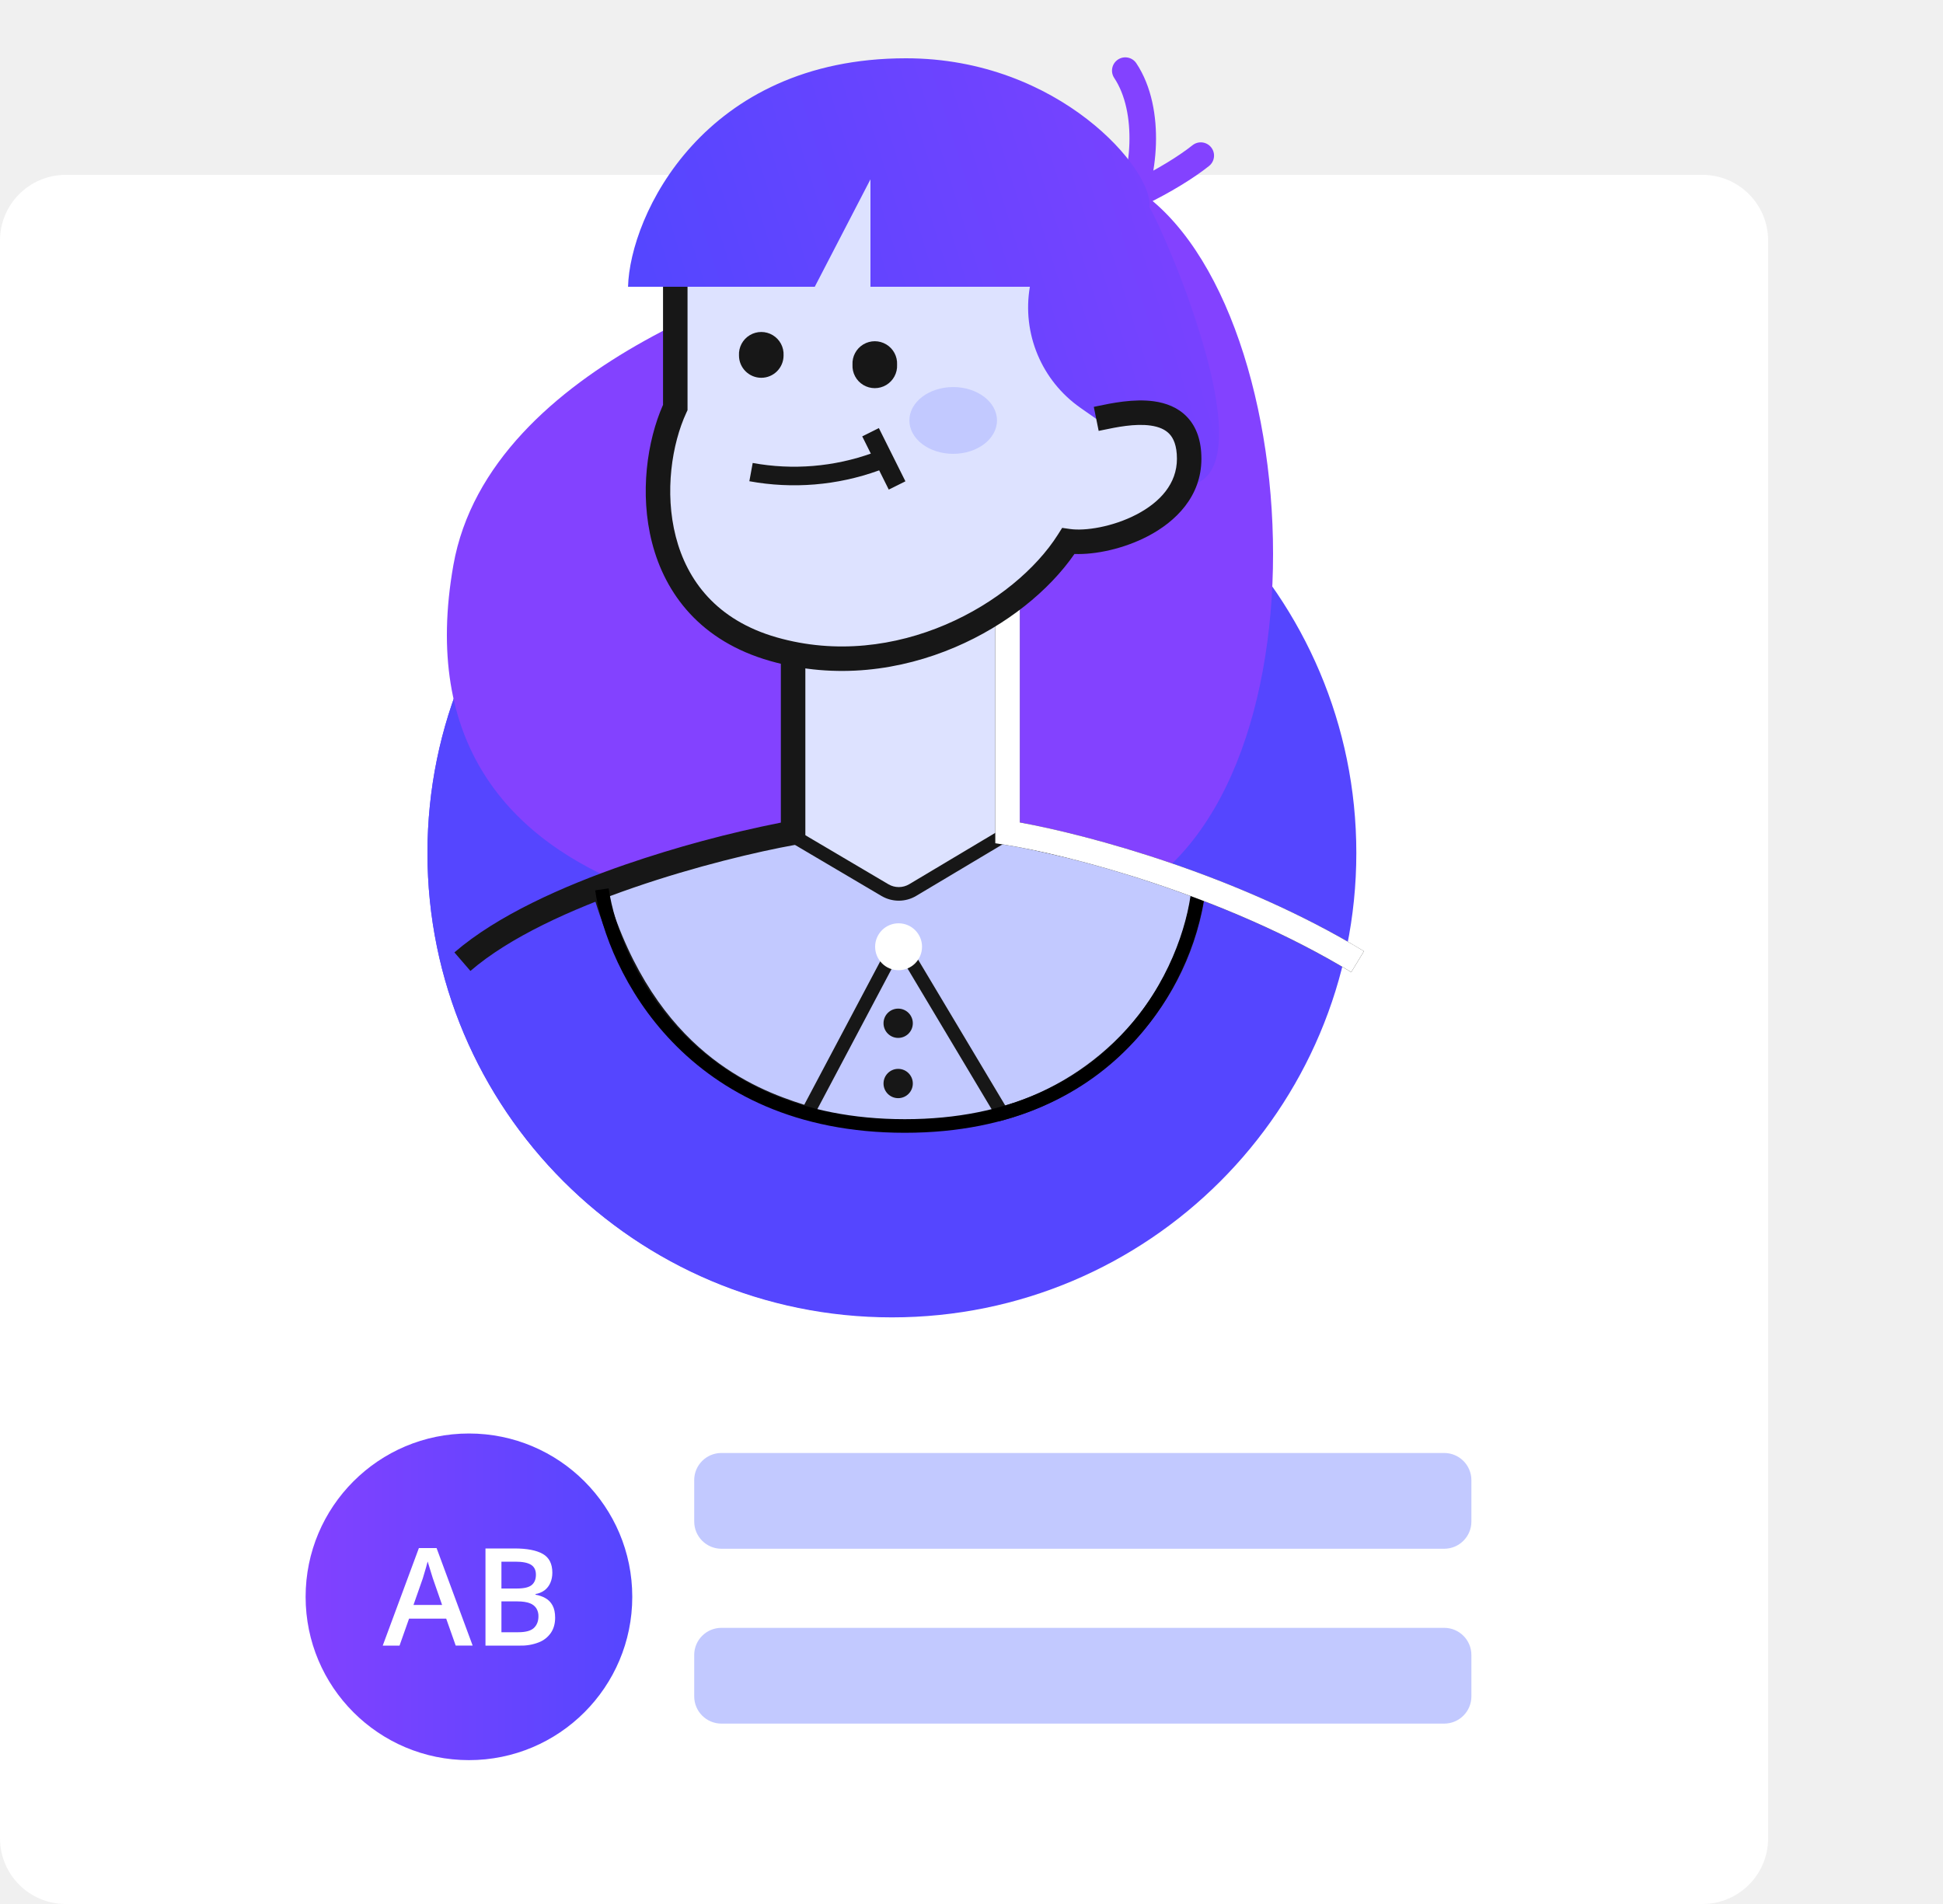
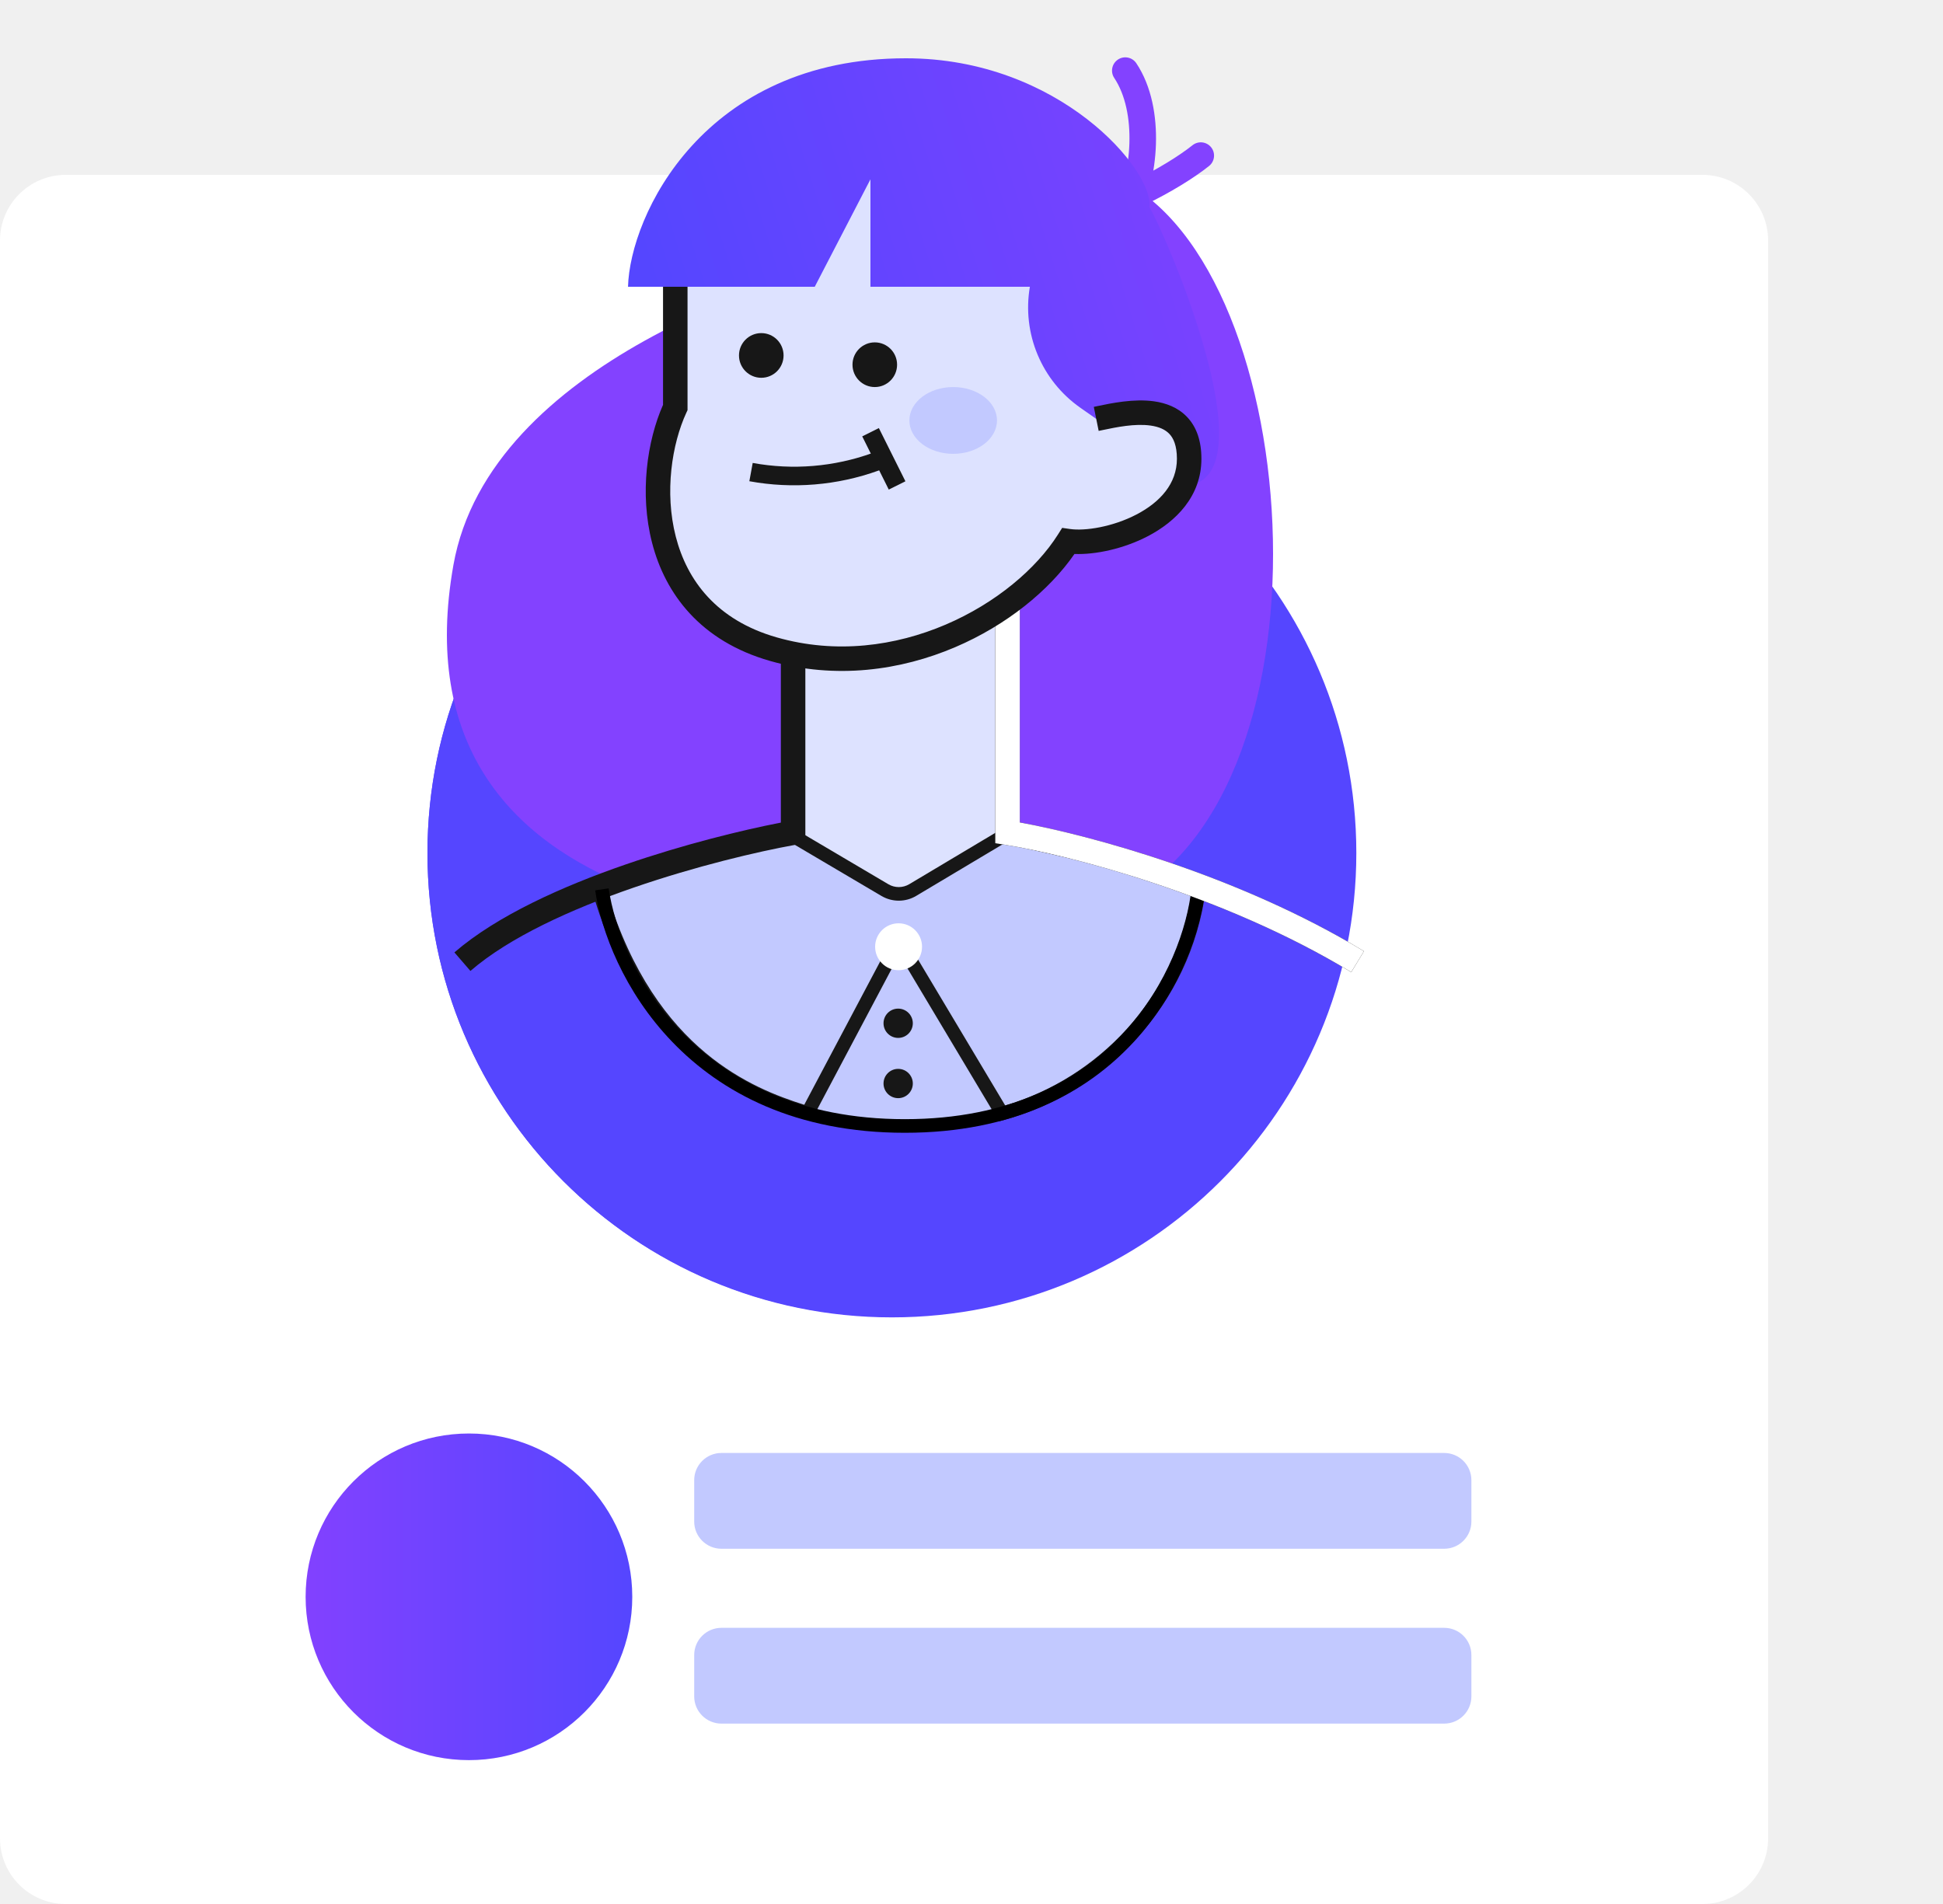
- <svg xmlns="http://www.w3.org/2000/svg" width="100" height="98" fill="none">
-   <path d="M0 12.382A3.382 3.382 0 0 1 3.382 9h84.236A3.382 3.382 0 0 1 91 12.382v82.236A3.382 3.382 0 0 1 87.618 98H3.382A3.382 3.382 0 0 1 0 94.618V12.382Z" fill="#fff" />
-   <rect x="15.729" y="73.783" width="16.812" height="16.812" rx="8.406" fill="url(#a)" />
-   <path d="M24.986 79.7h1.488c.645 0 1.132.093 1.46.28.33.187.493.51.493.968 0 .191-.034.365-.102.52a.959.959 0 0 1-.291.38 1.08 1.08 0 0 1-.472.198v.034c.194.034.366.094.516.181.153.087.273.211.36.373.088.162.133.372.133.63 0 .305-.073.565-.219.78a1.34 1.34 0 0 1-.62.488 2.453 2.453 0 0 1-.95.168h-1.796v-5Zm.821 2.062h.787c.372 0 .63-.06.773-.181.144-.121.215-.298.215-.53 0-.238-.085-.409-.256-.514-.169-.105-.438-.157-.807-.157h-.712v1.382Zm0 .663v1.587h.866c.383 0 .652-.074.807-.222.155-.148.232-.349.232-.602a.75.75 0 0 0-.106-.404.654.654 0 0 0-.338-.263c-.158-.064-.37-.096-.636-.096h-.825ZM23.454 84.7l-.49-1.389h-1.911l-.49 1.389h-.865l1.861-5.021h.91l1.857 5.02h-.872Zm-.701-2.093-.476-1.369-.078-.25a59.123 59.123 0 0 1-.189-.618 7.034 7.034 0 0 1-.085.314 55.32 55.32 0 0 0-.164.554l-.48 1.369h1.472Z" fill="#fff" />
-   <path d="M35.728 76.186c0-.774.628-1.4 1.401-1.4h37.199a1.4 1.4 0 0 1 1.4 1.4v2.128c0 .774-.627 1.401-1.4 1.401H37.129a1.401 1.401 0 0 1-1.4-1.4v-2.129ZM35.728 85.186c0-.774.628-1.4 1.401-1.4h37.199a1.4 1.4 0 0 1 1.4 1.4v2.128c0 .774-.627 1.401-1.4 1.401H37.129a1.401 1.401 0 0 1-1.4-1.4v-2.129Z" fill="#C2C9FF" />
-   <path d="M69.806 43.903c0 13.201-10.702 23.903-23.903 23.903C32.702 67.806 22 57.104 22 43.903 22 30.702 32.702 20 45.903 20c13.201 0 23.903 10.702 23.903 23.903Z" fill="#5546FF" />
-   <path d="M69.728 43.911c0 13.18-10.684 23.864-23.864 23.864C32.684 67.775 22 57.091 22 43.911c0-13.18 10.684-23.864 23.864-23.864 13.18 0 23.864 10.684 23.864 23.864Z" fill="#5546FF" />
-   <path d="M54.73 47.236c13.734-1.962 13.324-29.592 4.569-36.908L44.514 13.23c-3.842.818-19.323 5.38-21.18 15.856-3.23 18.235 17.661 20.112 31.396 18.15Z" fill="url(#b)" />
-   <path d="M46.482 58.062c-10.471 0-14.698-8.108-15.502-12.161l9.84-2.97 5.464 3.15 3.853-2.102 2.1-1.049L61.8 45.9c-.743 4.054-4.846 12.162-15.318 12.162Z" fill="#C2C9FF" />
-   <path d="M41.03 42.929v-8.757c5.884.28 9.69-1.984 10.858-3.152v11.909l-5.604 3.152-5.254-3.152Z" fill="#DDE2FF" />
-   <path fill-rule="evenodd" clip-rule="evenodd" d="m40.547 42.457 5.176 3.056a1.05 1.05 0 0 0 1.073-.003l4.777-2.851 6.39 1.467 4.135 1.356-.038.288c-.784 6.004-5.203 10.458-10.394 11.878l-.257.07-4.81-8.052a.35.35 0 0 0-.61.016l-4.248 8.02-.276-.084c-1.411-.427-3.523-1.154-5.6-2.884-2.08-1.733-4.104-4.453-5.374-8.833l-.096-.33 10.152-3.114Zm-9.285 3.58c1.238 4.06 3.138 6.564 5.052 8.159 1.842 1.534 3.715 2.24 5.078 2.667l3.978-7.509a1.05 1.05 0 0 1 1.83-.047l4.536 7.593c4.747-1.402 8.758-5.474 9.59-10.934l-3.55-1.165-6.086-1.397-4.535 2.707c-.55.329-1.236.33-1.788.005l-4.91-2.898-9.195 2.819Z" fill="#171717" />
-   <path d="M47.454 48.73a1.207 1.207 0 1 1-2.414 0 1.207 1.207 0 0 1 2.414 0Z" fill="#fff" />
-   <path d="M46.98 52.668a.754.754 0 1 1-1.508 0 .754.754 0 0 1 1.508 0ZM46.98 55.769a.754.754 0 1 1-1.508 0 .754.754 0 0 1 1.508 0Z" fill="#171717" />
-   <path fill-rule="evenodd" clip-rule="evenodd" d="M58.34 9.309c1.224-.59 2.35-1.288 3.035-1.834a.682.682 0 1 1 .85 1.069c-.784.626-2.003 1.375-3.294 1.997-1.282.617-2.708 1.145-3.899 1.271l-.142-1.36c.958-.101 2.217-.55 3.45-1.143Z" fill="#8342FF" />
-   <path fill-rule="evenodd" clip-rule="evenodd" d="M58.126 7.385c.041-1.282-.203-2.505-.78-3.372a.683.683 0 1 1 1.138-.756c.79 1.188 1.054 2.728 1.008 4.173-.047 1.45-.41 2.902-.976 3.964l-1.206-.643c.452-.848.774-2.088.816-3.366Z" fill="#8342FF" />
-   <path fill-rule="evenodd" clip-rule="evenodd" d="M52.485 42.332V29.7h-1.26v13.703l.53.084c3.151.504 11.154 2.526 17.789 6.55l.654-1.077c-6.471-3.926-14.165-5.984-17.713-6.627Zm-12.297.008V31.863h1.261v11.528l-.519.093c-1.938.349-5.116 1.097-8.324 2.204-3.224 1.113-6.4 2.563-8.395 4.287l-.824-.954c2.183-1.887 5.55-3.4 8.808-4.525a61.795 61.795 0 0 1 7.993-2.156Z" fill="#171717" />
-   <path fill-rule="evenodd" clip-rule="evenodd" d="M34.603 53.63c-2.499-2.595-3.664-5.71-3.971-7.803l.693-.102c.288 1.965 1.396 4.94 3.783 7.42 2.377 2.468 6.034 4.46 11.46 4.46 5.424 0 8.997-1.991 11.271-4.455 2.284-2.475 3.272-5.447 3.482-7.411l.696.074c-.223 2.095-1.265 5.213-3.663 7.812-2.409 2.61-6.17 4.68-11.787 4.68-5.617 0-9.456-2.07-11.964-4.675Z" fill="#000" />
-   <path d="M54.981 27.851c-2.374 3.753-9 8.045-15.546 5.294-5.74-2.413-6.404-5.127-5.043-10.798.264-3.594.393-8.053.808-10.58L42.27 6.06l7.171 3.292 7.122 5.63v6.434c1.318-.268 4.64-1.021 4.64 2.196s-4.377 4.506-6.223 4.238Z" fill="#DDE2FF" />
-   <path d="M40.328 18.295c0 .635-.514 1.15-1.147 1.15a1.149 1.149 0 0 1-1.148-1.15 1.149 1.149 0 1 1 2.295 0Z" fill="#171717" />
-   <path d="M60.52 21.56c-.547-1.095-2.96-.456-4.1 0l-.818-.573a6.304 6.304 0 0 1-2.598-6.226H44.8V9.229l-2.867 5.532h-9.61C32.418 11.1 36.213 3 46.627 3c7.913 0 12.776 5.808 12.527 7.653.846 1.427 6.15 13.647 2.05 14.33 0-.684-.137-2.327-.684-3.423Z" fill="url(#c)" />
-   <path d="M46.17 18.771a1.149 1.149 0 1 1-2.295 0 1.149 1.149 0 1 1 2.295 0Z" fill="#171717" />
-   <path fill-rule="evenodd" clip-rule="evenodd" d="m45.649 24.064-.427.154c-2.13.769-4.427.959-6.655.551l.172-.94c2.062.377 4.187.2 6.159-.51l.426-.155.325.9Z" fill="#171717" />
-   <path fill-rule="evenodd" clip-rule="evenodd" d="m45.742 25.2-1.366-2.74.856-.427 1.367 2.74-.856.426Z" fill="#171717" />
-   <path d="M51.312 21.64c0 .95-1.01 1.719-2.255 1.719-1.245 0-2.254-.77-2.254-1.719 0-.949 1.01-1.718 2.255-1.718 1.245 0 2.254.77 2.254 1.718Z" fill="#C2C9FF" />
-   <path fill-rule="evenodd" clip-rule="evenodd" d="M52.486 42.332V31.205h-1.261v12.197l.53.084c3.152.503 11.155 2.526 17.79 6.55l.653-1.078c-6.47-3.925-14.164-5.983-17.712-6.626Z" fill="#fff" />
-   <path fill-rule="evenodd" clip-rule="evenodd" d="M35.385 14.76h-1.261v6.077c-.818 1.851-1.216 4.564-.565 7.096.676 2.632 2.49 5.065 6.077 6.087 3.381.964 6.73.485 9.53-.712 2.64-1.128 4.833-2.913 6.133-4.795 1.067.043 2.526-.262 3.776-.914 1.427-.744 2.758-2.042 2.758-3.985 0-.92-.25-1.638-.735-2.15-.477-.503-1.105-.724-1.705-.808-1.047-.147-2.225.102-2.895.243l-.204.043.251 1.236.214-.044c.698-.146 1.648-.344 2.459-.23.431.061.751.203.965.428.206.217.39.593.39 1.282 0 1.274-.858 2.23-2.08 2.867-1.231.642-2.654.859-3.422.747l-.405-.058-.218.345c-1.11 1.754-3.186 3.526-5.778 4.634-2.583 1.104-5.633 1.53-8.688.659-3.11-.887-4.625-2.943-5.202-5.189-.588-2.285-.2-4.77.546-6.381l.059-.126V14.76Z" fill="#171717" />
+ <svg xmlns="http://www.w3.org/2000/svg" width="100" height="98" viewBox="0 0 100 98" fill="none">
+   <path d="M0 12.382C0 10.514 1.514 9 3.382 9L87.618 9C89.486 9 91 10.514 91 12.382V84.65V94.618C91 96.486 89.486 98 87.618 98L3.382 98C1.514 98 0 96.486 0 94.618L0 84.65L0 12.382Z" fill="white" />
+   <rect x="15.729" y="73.783" width="16.812" height="16.812" rx="8.406" fill="url(#paint0_linear_4051_1491)" />
+   <path d="M35.728 76.186C35.728 75.412 36.356 74.785 37.13 74.785H74.328C75.101 74.785 75.728 75.412 75.728 76.186V78.314C75.728 79.088 75.101 79.715 74.328 79.715H37.13C36.356 79.715 35.728 79.088 35.728 78.314V76.186Z" fill="#C2C9FF" />
+   <path d="M35.728 85.186C35.728 84.412 36.356 83.785 37.13 83.785H74.328C75.101 83.785 75.728 84.412 75.728 85.186V87.314C75.728 88.088 75.101 88.715 74.328 88.715H37.13C36.356 88.715 35.728 88.088 35.728 87.314V85.186Z" fill="#C2C9FF" />
+   <path d="M69.806 43.903C69.806 57.104 59.104 67.806 45.903 67.806C32.702 67.806 22 57.104 22 43.903C22 30.702 32.702 20 45.903 20C59.104 20 69.806 30.702 69.806 43.903Z" fill="#5546FF" />
+   <path d="M69.728 43.911C69.728 57.091 59.044 67.775 45.864 67.775C32.684 67.775 22 57.091 22 43.911C22 30.731 32.684 20.047 45.864 20.047C59.044 20.047 69.728 30.731 69.728 43.911Z" fill="#5546FF" />
+   <path d="M54.73 47.236C68.464 45.274 68.054 17.644 59.299 10.328L44.514 13.23C40.672 14.048 25.191 18.611 23.335 29.086C20.103 47.321 40.995 49.198 54.73 47.236Z" fill="url(#paint1_linear_4051_1491)" />
+   <path d="M46.482 58.062C36.011 58.062 31.784 49.954 30.98 45.901L40.82 42.93L46.284 46.08L50.137 43.979L52.238 42.93L61.8 45.901C61.057 49.954 56.954 58.062 46.482 58.062Z" fill="#C2C9FF" />
+   <path d="M41.03 42.929V34.172C46.914 34.453 50.721 32.188 51.888 31.02V42.929L46.284 46.081L41.03 42.929Z" fill="#DDE2FF" />
+   <path fill-rule="evenodd" clip-rule="evenodd" d="M40.547 42.457L45.723 45.513C46.054 45.708 46.466 45.707 46.796 45.51L51.573 42.659L57.964 44.126L62.098 45.482L62.06 45.77C61.276 51.774 56.857 56.228 51.666 57.648L51.409 57.718L46.599 49.666C46.459 49.432 46.116 49.441 45.989 49.682L41.741 57.702L41.465 57.618C40.054 57.191 37.942 56.464 35.865 54.734C33.785 53.001 31.761 50.281 30.491 45.901L30.395 45.57L40.547 42.457ZM31.262 46.037C32.5 50.097 34.4 52.601 36.314 54.196C38.156 55.73 40.029 56.436 41.392 56.863L45.37 49.354C45.753 48.63 46.78 48.604 47.2 49.307L51.736 56.9C56.483 55.498 60.494 51.426 61.325 45.965L57.776 44.801L51.69 43.404L47.155 46.111C46.605 46.44 45.919 46.441 45.367 46.116L40.456 43.218L31.262 46.037Z" fill="#171717" />
+   <path d="M47.454 48.73C47.454 49.396 46.914 49.937 46.247 49.937C45.581 49.937 45.04 49.396 45.04 48.73C45.04 48.063 45.581 47.523 46.247 47.523C46.914 47.523 47.454 48.063 47.454 48.73Z" fill="white" />
+   <path d="M46.98 52.668C46.98 53.084 46.642 53.422 46.226 53.422C45.809 53.422 45.472 53.084 45.472 52.668C45.472 52.252 45.809 51.914 46.226 51.914C46.642 51.914 46.98 52.252 46.98 52.668Z" fill="#171717" />
+   <path d="M46.98 55.769C46.98 56.185 46.642 56.523 46.226 56.523C45.809 56.523 45.472 56.185 45.472 55.769C45.472 55.352 45.809 55.015 46.226 55.015C46.642 55.015 46.98 55.352 46.98 55.769Z" fill="#171717" />
+   <path fill-rule="evenodd" clip-rule="evenodd" d="M58.34 9.309C59.564 8.719 60.69 8.021 61.375 7.475C61.67 7.239 62.1 7.288 62.335 7.583C62.569 7.878 62.521 8.308 62.226 8.544C61.441 9.17 60.222 9.919 58.931 10.541C57.649 11.159 56.223 11.686 55.032 11.812L54.889 10.453C55.848 10.351 57.107 9.903 58.34 9.309Z" fill="#8342FF" />
+   <path fill-rule="evenodd" clip-rule="evenodd" d="M58.126 7.385C58.167 6.103 57.923 4.88 57.347 4.013C57.138 3.699 57.223 3.275 57.537 3.066C57.851 2.857 58.275 2.942 58.484 3.257C59.275 4.445 59.538 5.985 59.492 7.43C59.445 8.88 59.083 10.332 58.516 11.394L57.31 10.751C57.762 9.903 58.084 8.663 58.126 7.385Z" fill="#8342FF" />
+   <path fill-rule="evenodd" clip-rule="evenodd" d="M52.485 42.332L52.485 29.7L51.224 29.7L51.224 43.402L51.755 43.486C54.906 43.99 62.909 46.012 69.544 50.037L70.198 48.959C63.727 45.033 56.033 42.975 52.485 42.332ZM40.188 42.34L40.188 31.863L41.449 31.863L41.449 43.391L40.93 43.484C38.992 43.833 35.814 44.581 32.606 45.688C29.382 46.801 26.205 48.251 24.211 49.975L23.387 49.021C25.57 47.134 28.936 45.621 32.195 44.496C35.199 43.459 38.177 42.73 40.188 42.34Z" fill="#171717" />
+   <path fill-rule="evenodd" clip-rule="evenodd" d="M34.603 53.63C32.104 51.035 30.939 47.92 30.632 45.827L31.325 45.725C31.613 47.69 32.721 50.666 35.108 53.145C37.484 55.614 41.142 57.604 46.567 57.604C51.992 57.604 55.565 55.614 57.839 53.15C60.123 50.675 61.111 47.703 61.321 45.739L62.017 45.813C61.794 47.908 60.752 51.026 58.354 53.625C55.945 56.235 52.184 58.305 46.567 58.305C40.95 58.305 37.111 56.236 34.603 53.63Z" fill="black" />
+   <path d="M54.981 27.851C52.607 31.604 45.981 35.896 39.435 33.145C33.695 30.732 33.031 28.018 34.392 22.347C34.656 18.753 34.785 14.294 35.2 11.766L42.271 6.061L49.442 9.353L56.564 14.983V21.417C57.882 21.149 61.203 20.396 61.203 23.613C61.203 26.83 56.827 28.119 54.981 27.851Z" fill="#DDE2FF" />
+   <path d="M40.328 18.295C40.328 18.93 39.815 19.445 39.181 19.445C38.547 19.445 38.033 18.93 38.033 18.295C38.033 17.66 38.547 17.145 39.181 17.145C39.815 17.145 40.328 17.66 40.328 18.295Z" fill="#171717" />
+   <path d="M60.52 21.56C59.974 20.465 57.559 21.104 56.42 21.56L55.602 20.987C53.605 19.588 52.593 17.164 53.004 14.761H44.799V9.229L41.932 14.761L32.322 14.761C32.418 11.101 36.213 3 46.627 3C54.54 3 59.403 8.808 59.154 10.653C60 12.08 65.303 24.3 61.203 24.984C61.203 24.299 61.067 22.656 60.52 21.56Z" fill="url(#paint2_linear_4051_1491)" />
+   <path d="M46.17 18.771C46.17 19.407 45.656 19.922 45.023 19.922C44.389 19.922 43.875 19.407 43.875 18.771C43.875 18.136 44.389 17.622 45.023 17.622C45.656 17.622 46.17 18.136 46.17 18.771Z" fill="#171717" />
+   <path fill-rule="evenodd" clip-rule="evenodd" d="M45.649 24.064L45.222 24.218C43.092 24.987 40.795 25.177 38.567 24.769L38.739 23.828C40.801 24.206 42.926 24.029 44.898 23.318L45.324 23.164L45.649 24.064Z" fill="#171717" />
+   <path fill-rule="evenodd" clip-rule="evenodd" d="M45.742 25.199L44.376 22.46L45.232 22.033L46.599 24.772L45.742 25.199Z" fill="#171717" />
+   <path d="M51.312 21.64C51.312 22.59 50.303 23.359 49.057 23.359C47.812 23.359 46.803 22.59 46.803 21.64C46.803 20.691 47.812 19.922 49.057 19.922C50.303 19.922 51.312 20.691 51.312 21.64Z" fill="#C2C9FF" />
+   <path fill-rule="evenodd" clip-rule="evenodd" d="M52.486 42.332L52.486 31.205L51.225 31.205L51.225 43.401L51.756 43.486C54.907 43.989 62.91 46.012 69.544 50.036L70.198 48.959C63.727 45.033 56.034 42.975 52.486 42.332Z" fill="white" />
+   <path fill-rule="evenodd" clip-rule="evenodd" d="M35.385 14.761H34.124V20.837C33.306 22.688 32.908 25.401 33.559 27.933C34.235 30.565 36.05 32.998 39.636 34.02C43.017 34.984 46.366 34.505 49.166 33.308C51.806 32.18 53.999 30.395 55.299 28.513C56.366 28.556 57.825 28.251 59.075 27.599C60.502 26.855 61.833 25.557 61.833 23.614C61.833 22.695 61.583 21.976 61.098 21.465C60.621 20.961 59.993 20.74 59.393 20.656C58.346 20.509 57.168 20.758 56.498 20.899C56.423 20.915 56.355 20.93 56.294 20.942L56.545 22.178C56.613 22.164 56.684 22.149 56.759 22.134C57.457 21.988 58.407 21.79 59.218 21.904C59.649 21.965 59.969 22.107 60.183 22.332C60.389 22.549 60.572 22.925 60.572 23.614C60.572 24.888 59.715 25.843 58.492 26.481C57.262 27.123 55.84 27.34 55.071 27.228L54.666 27.17L54.448 27.515C53.339 29.269 51.262 31.041 48.67 32.149C46.087 33.253 43.037 33.679 39.982 32.808C36.871 31.921 35.357 29.865 34.78 27.619C34.192 25.334 34.581 22.85 35.326 21.238L35.385 21.112V14.761Z" fill="#171717" />
  <defs>
-     <linearGradient id="a" x1="15.729" y1="82.189" x2="32.541" y2="82.189" gradientUnits="userSpaceOnUse">
+     <linearGradient id="paint0_linear_4051_1491" x1="15.729" y1="82.189" x2="32.541" y2="82.189" gradientUnits="userSpaceOnUse">
      <stop stop-color="#8241FF" />
      <stop offset="1" stop-color="#5546FF" />
    </linearGradient>
-     <linearGradient id="b" x1="56.792" y1="19.813" x2="27.021" y2="37.675" gradientUnits="userSpaceOnUse">
+     <linearGradient id="paint1_linear_4051_1491" x1="56.792" y1="19.812" x2="27.021" y2="37.675" gradientUnits="userSpaceOnUse">
      <stop stop-color="#8342FF" />
      <stop offset="1" stop-color="#8342FF" />
    </linearGradient>
-     <linearGradient id="c" x1="68.351" y1="11.756" x2="35.778" y2="21.914" gradientUnits="userSpaceOnUse">
+     <linearGradient id="paint2_linear_4051_1491" x1="68.351" y1="11.756" x2="35.778" y2="21.914" gradientUnits="userSpaceOnUse">
      <stop stop-color="#8241FF" />
      <stop offset="1" stop-color="#5546FF" />
    </linearGradient>
  </defs>
</svg>
